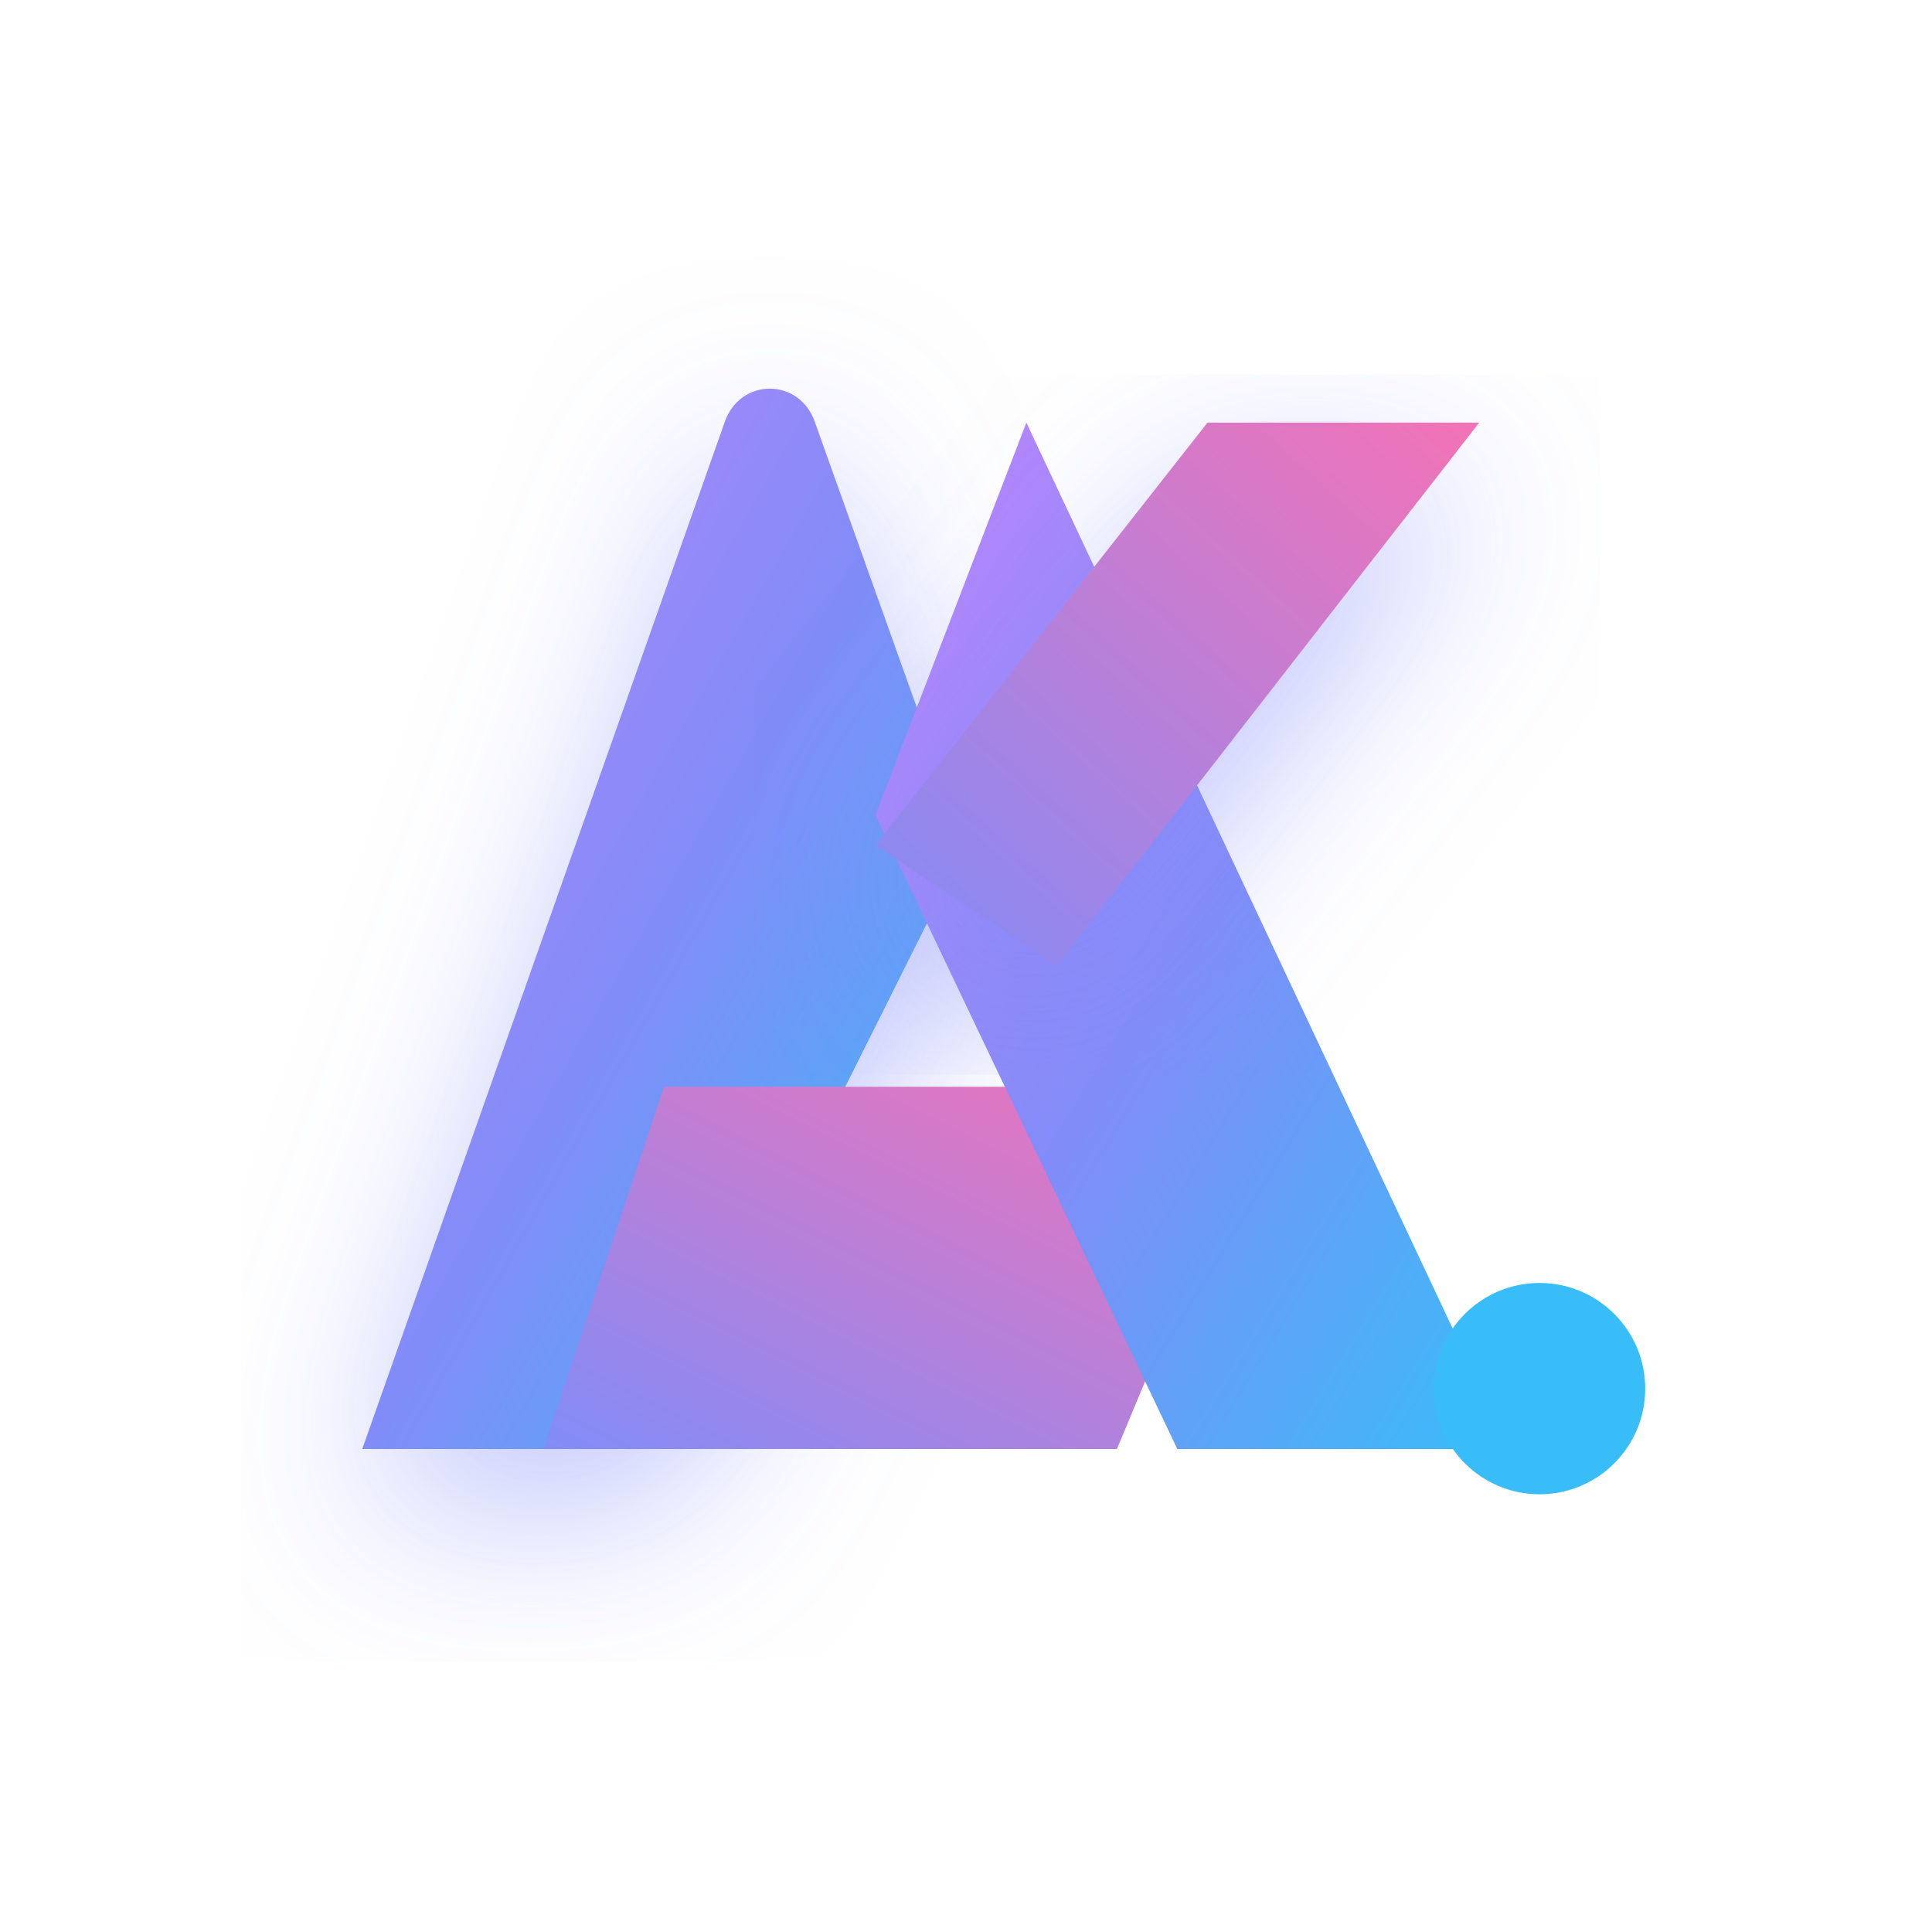
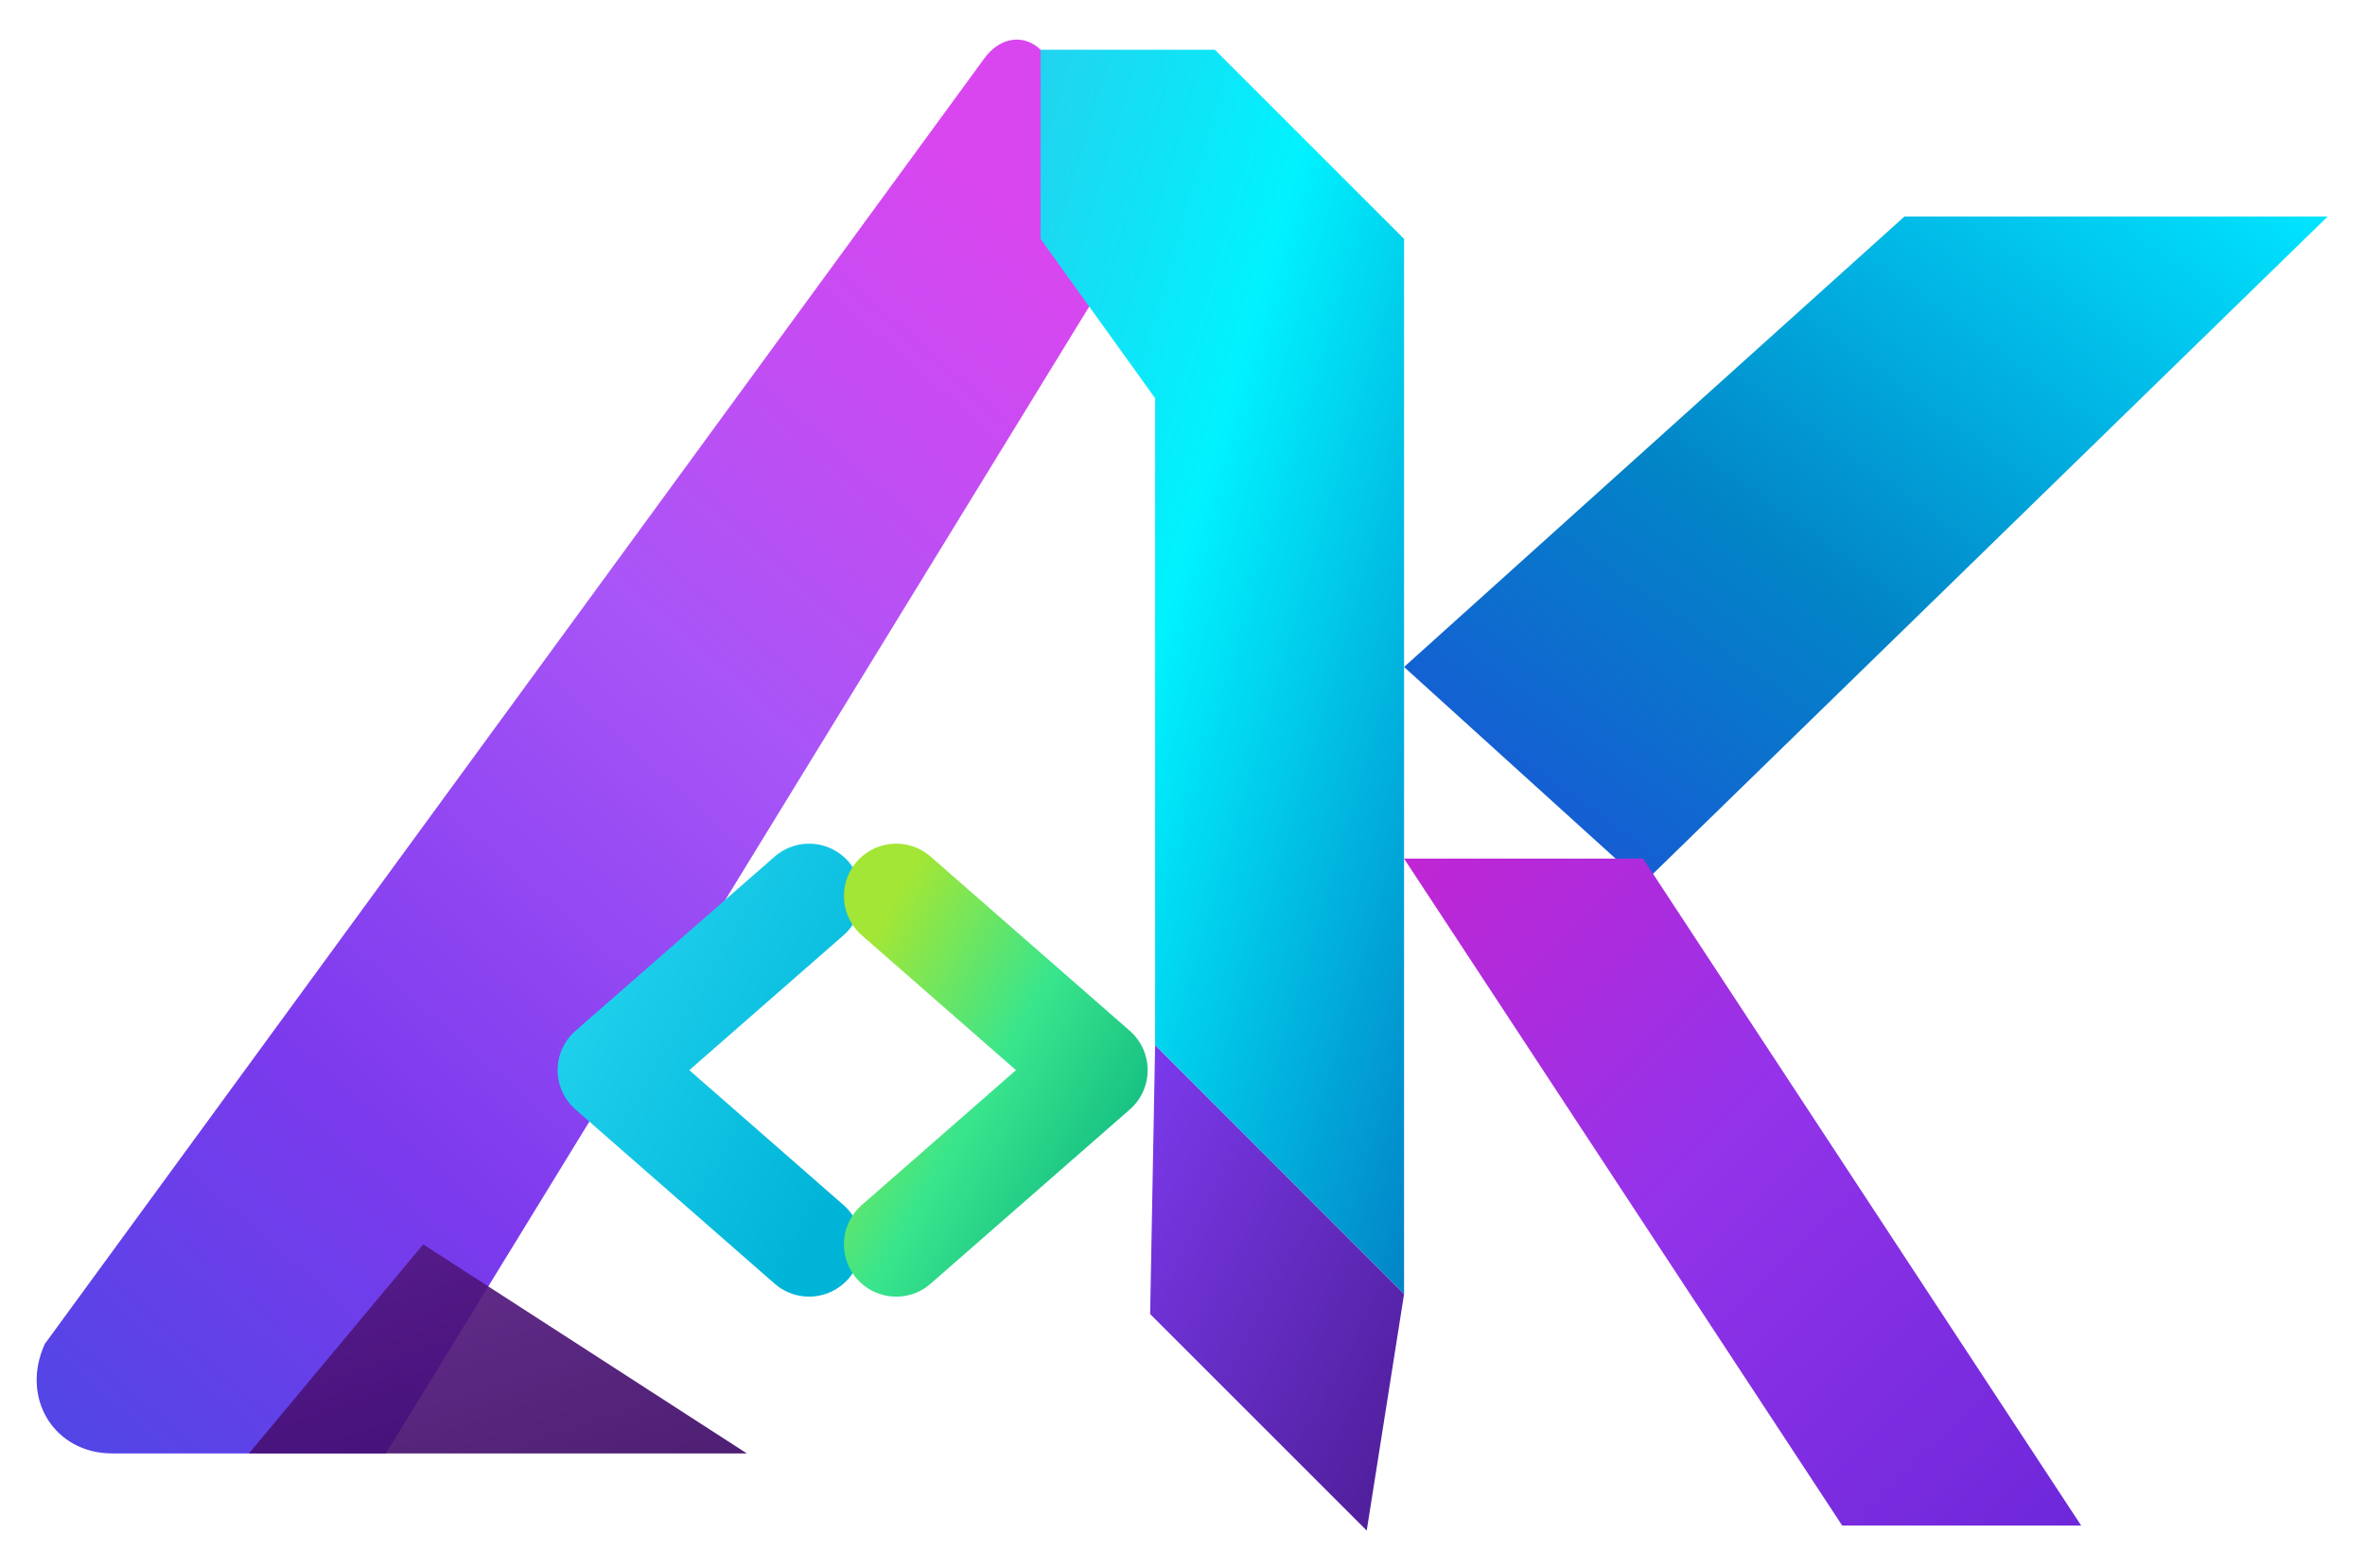
- <svg xmlns="http://www.w3.org/2000/svg" viewBox="0 0 64 64" width="64" height="64" fill="none">
+ <svg xmlns="http://www.w3.org/2000/svg" viewBox="40 200 950 630" width="100%" height="100%" fill="none">
  <defs>
-     <linearGradient id="akkGradient" x1="0%" y1="0%" x2="100%" y2="100%">
-       <stop offset="0%" stop-color="#C084FC" />
-       <stop offset="50%" stop-color="#818CF8" />
-       <stop offset="100%" stop-color="#38BDF8" />
+     <linearGradient id="favAOuter" x1="0%" y1="100%" x2="70%" y2="0%">
+       <stop offset="0%" stop-color="#4F46E5" />
+       <stop offset="30%" stop-color="#7C3AED" />
+       <stop offset="65%" stop-color="#A855F7" />
+       <stop offset="100%" stop-color="#D946EF" />
    </linearGradient>
-     <linearGradient id="akkGradient2" x1="100%" y1="0%" x2="0%" y2="100%">
-       <stop offset="0%" stop-color="#F472B6" />
-       <stop offset="100%" stop-color="#818CF8" />
+     <linearGradient id="favAShadow" x1="0%" y1="0%" x2="100%" y2="100%">
+       <stop offset="0%" stop-color="#581C87" />
+       <stop offset="100%" stop-color="#3B0764" />
    </linearGradient>
-     <filter id="glow" x="-20%" y="-20%" width="140%" height="140%">
-       <feDropShadow dx="0" dy="2" stdDeviation="3" flood-color="#818CF8" flood-opacity="0.5" />
-     </filter>
+     <linearGradient id="favStemCyan" x1="0%" y1="0%" x2="100%" y2="100%">
+       <stop offset="0%" stop-color="#22D3EE" />
+       <stop offset="40%" stop-color="#00F2FE" />
+       <stop offset="100%" stop-color="#0284C7" />
+     </linearGradient>
+     <linearGradient id="favStemPurple" x1="0%" y1="0%" x2="100%" y2="100%">
+       <stop offset="0%" stop-color="#7C3AED" />
+       <stop offset="100%" stop-color="#4C1D95" />
+     </linearGradient>
+     <linearGradient id="favArmUpper" x1="0%" y1="100%" x2="100%" y2="0%">
+       <stop offset="0%" stop-color="#1D4ED8" />
+       <stop offset="45%" stop-color="#0284C7" />
+       <stop offset="100%" stop-color="#00E5FF" />
+     </linearGradient>
+     <linearGradient id="favLegLower" x1="0%" y1="0%" x2="100%" y2="100%">
+       <stop offset="0%" stop-color="#C026D3" />
+       <stop offset="45%" stop-color="#9333EA" />
+       <stop offset="100%" stop-color="#6D28D9" />
+     </linearGradient>
+     <linearGradient id="favBracketCyan" x1="0%" y1="0%" x2="100%" y2="100%">
+       <stop offset="0%" stop-color="#22D3EE" />
+       <stop offset="100%" stop-color="#00B4D8" />
+     </linearGradient>
+     <linearGradient id="favBracketLime" x1="0%" y1="0%" x2="100%" y2="100%">
+       <stop offset="0%" stop-color="#A3E635" />
+       <stop offset="50%" stop-color="#39E58C" />
+       <stop offset="100%" stop-color="#10B981" />
+     </linearGradient>
  </defs>
-   <path d="M12 48L24 14C24.5 12.5 26.5 12.5 27 14L32 28L22 48H12Z" fill="url(#akkGradient)" filter="url(#glow)" />
-   <path d="M22 36H42L37 48H18L22 36Z" fill="url(#akkGradient2)" />
-   <path d="M34 14L50 48H39L29 27L34 14Z" fill="url(#akkGradient)" />
-   <path d="M35 32L49 14H40L29 28L35 32Z" fill="url(#akkGradient2)" filter="url(#glow)" />
-   <circle cx="51" cy="46" r="3.5" fill="#38BDF8" />
+   <path d="M604 468 L700 555 L975 287 L805 287 Z" fill="url(#favArmUpper)" />
+   <path d="M604 545 L700 545 L876 813 L780 813 Z" fill="url(#favLegLower)" />
+   <path d="M85 784 C62 784 48 762 58 740 L435 224 C442 214 452 214 458 220 L504 280 L195 784 Z" fill="url(#favAOuter)" />
+   <path d="M85 784 L195 784 L340 784 L210 700 L140 784 Z" fill="url(#favAShadow)" opacity="0.9" />
+   <path d="M458 220 L528 220 L604 296 L604 720 L504 620 L504 360 L458 296 Z" fill="url(#favStemCyan)" />
+   <path d="M504 620 L604 720 L589 815 L502 728 Z" fill="url(#favStemPurple)" />
+   <path d="M365 560 L285 630 L365 700" stroke="url(#favBracketCyan)" stroke-width="42" stroke-linecap="round" stroke-linejoin="round" />
+   <path d="M400 560 L480 630 L400 700" stroke="url(#favBracketLime)" stroke-width="42" stroke-linecap="round" stroke-linejoin="round" />
</svg>
